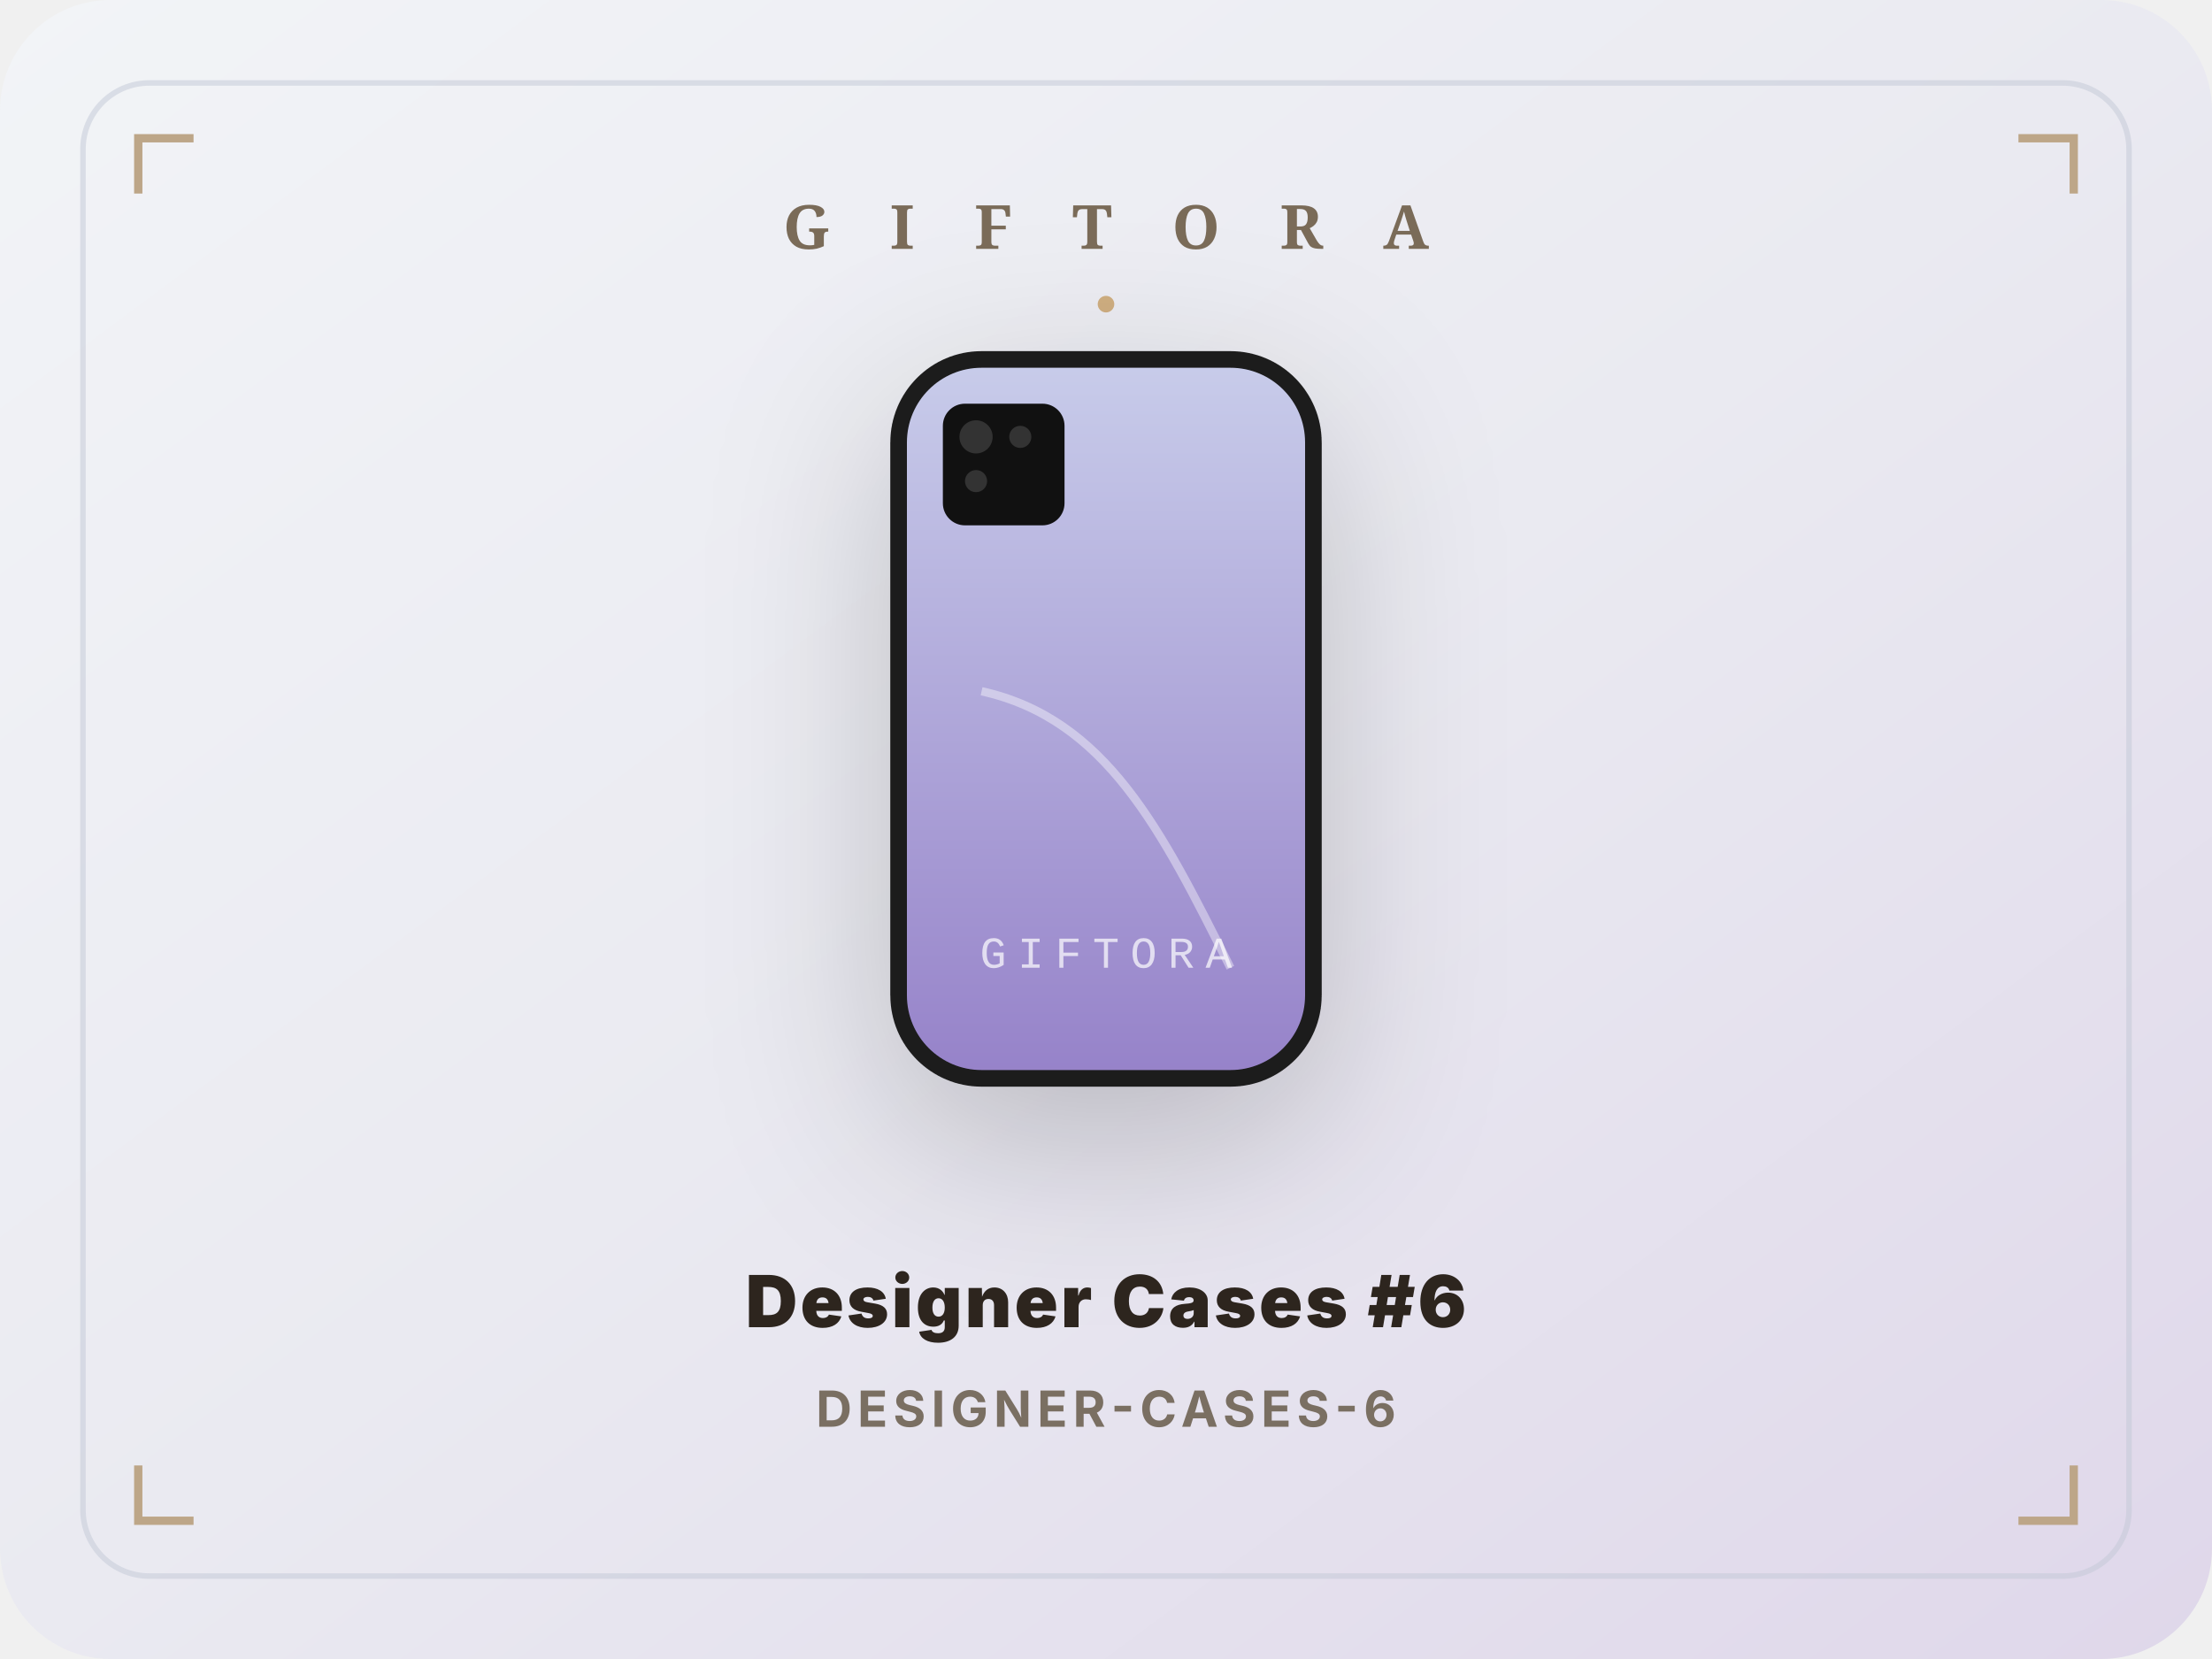
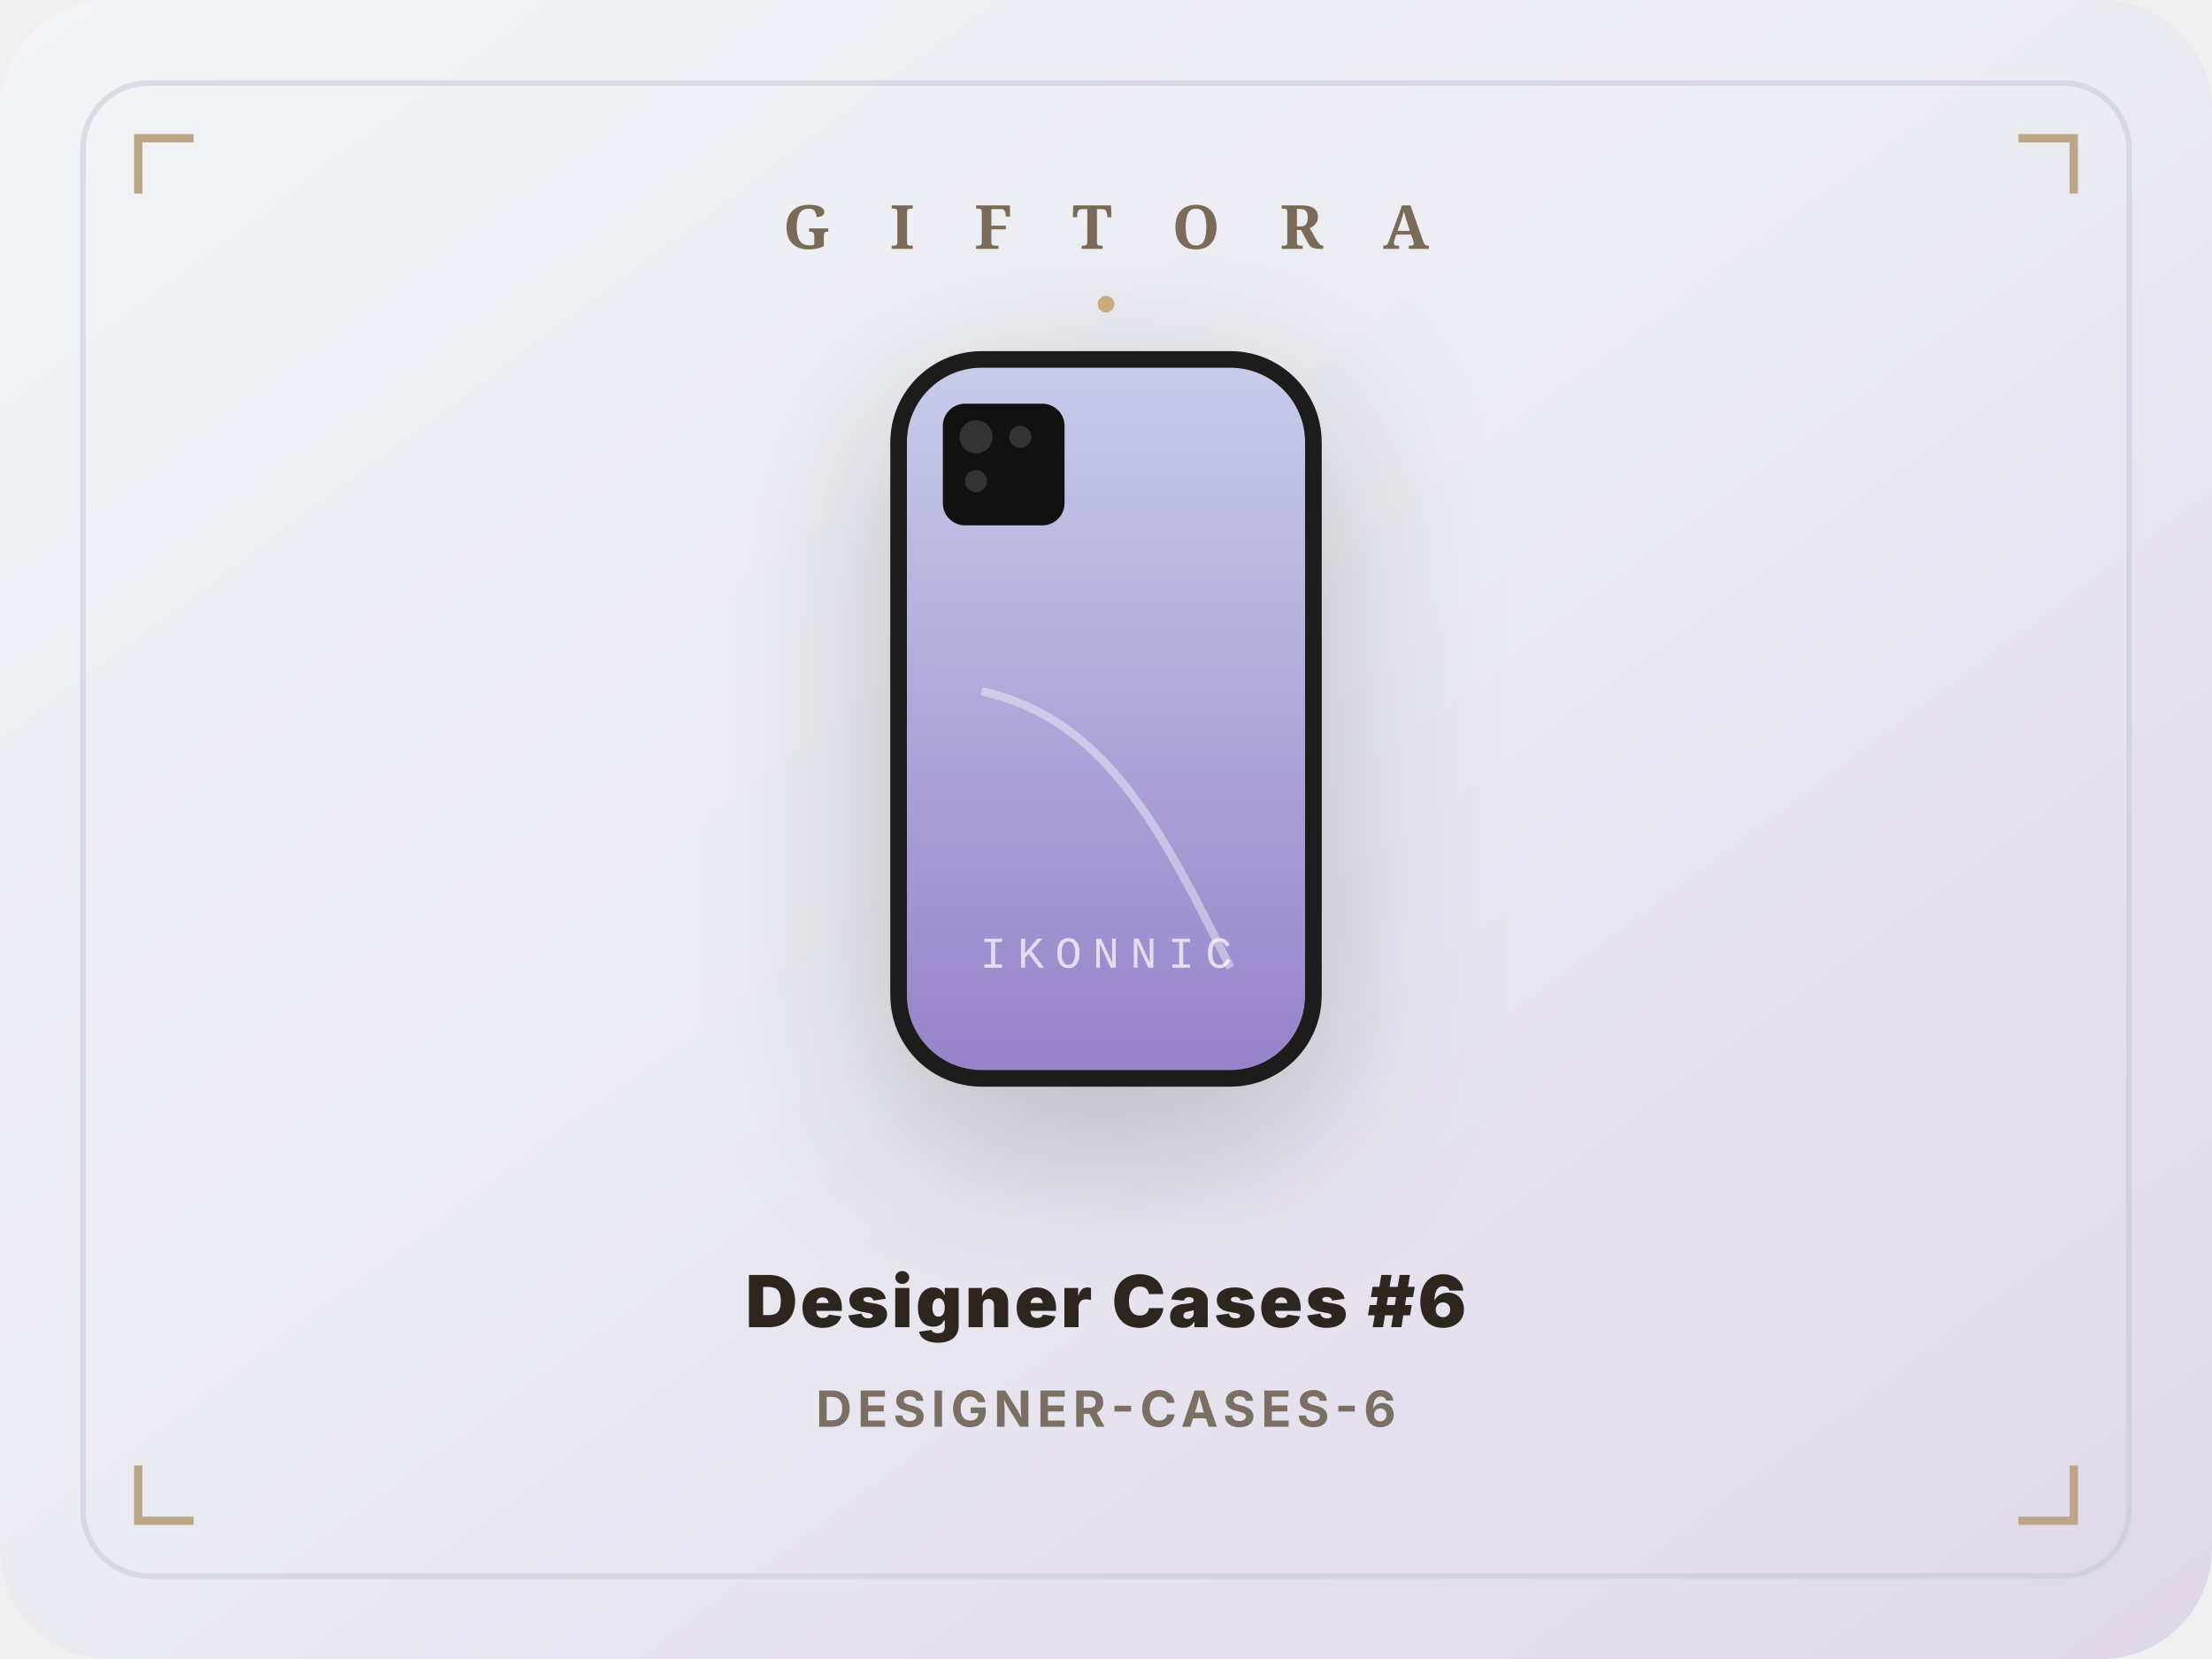
<svg xmlns="http://www.w3.org/2000/svg" viewBox="0 0 400 300" width="100%" height="100%">
  <defs>
    <linearGradient id="grad_designer-cases_5" x1="0%" y1="0%" x2="100%" y2="100%">
      <stop offset="0%" stop-color="hsl(222, 25%, 96%)" />
      <stop offset="50%" stop-color="hsl(242, 20%, 93%)" />
      <stop offset="100%" stop-color="hsl(267, 30%, 88%)" />
    </linearGradient>
    <linearGradient id="mock_grad_designer-cases_5" x1="0%" y1="0%" x2="0%" y2="100%">
      <stop offset="0%" stop-color="hsl(232, 45%, 85%)" />
      <stop offset="100%" stop-color="hsl(257, 40%, 65%)" />
    </linearGradient>
    <linearGradient id="stud_grad" x1="0%" y1="0%" x2="100%" y2="100%">
      <stop offset="0%" stop-color="#ffffff" />
      <stop offset="40%" stop-color="#d4af37" />
      <stop offset="100%" stop-color="#aa7c11" />
    </linearGradient>
  </defs>
  <rect width="400" height="300" rx="20" fill="url(#grad_designer-cases_5)" />
  <rect x="15" y="15" width="370" height="270" rx="12" fill="none" stroke="hsl(222, 20%, 80%)" stroke-width="1" stroke-opacity="0.5" />
  <text x="200" y="45" font-family="'Georgia', serif" font-size="11" font-weight="900" fill="#7a6b58" text-anchor="middle" letter-spacing="4">G I F T O R A</text>
  <circle cx="200" cy="55" r="1.5" fill="#cfae81" />
  <rect x="162.5" y="65.0" width="75" height="130" rx="15" fill="url(#mock_grad_designer-cases_5)" stroke="#1a1a1a" stroke-width="3" filter="drop-shadow(0px 10px 16px rgba(0,0,0,0.2))" />
  <rect x="170.5" y="73.0" width="22" height="22" rx="4" fill="#111111" />
  <circle cx="176.5" cy="79.0" r="3" fill="#333" />
  <circle cx="184.5" cy="79.0" r="2" fill="#333" />
  <circle cx="176.5" cy="87.0" r="2" fill="#333" />
  <path d="M 177.5 125.0 C 200 130 210 150 222.5 175.0" fill="none" stroke="#ffffff" stroke-width="1.5" stroke-opacity="0.4" />
-   <text x="200" y="175" font-family="'Courier New', monospace" font-size="8" fill="#ffffff" fill-opacity="0.7" text-anchor="middle" letter-spacing="2">GIFTORA</text>
+   <text x="200" y="175" font-family="'Courier New', monospace" font-size="8" fill="#ffffff" fill-opacity="0.7" text-anchor="middle" letter-spacing="2">IKONNIC</text>
  <text x="200" y="240" font-family="'Inter', sans-serif" font-size="13" font-weight="900" fill="#2d251e" text-anchor="middle" letter-spacing="0.5">Designer Cases #6</text>
  <text x="200" y="258" font-family="'Inter', sans-serif" font-size="9" font-weight="bold" fill="#7a6f62" text-anchor="middle" letter-spacing="1">DESIGNER-CASES-6</text>
  <path d="M 25 35 L 25 25 L 35 25" fill="none" stroke="#bda688" stroke-width="1.5" />
  <path d="M 375 35 L 375 25 L 365 25" fill="none" stroke="#bda688" stroke-width="1.5" />
  <path d="M 25 265 L 25 275 L 35 275" fill="none" stroke="#bda688" stroke-width="1.5" />
  <path d="M 375 265 L 375 275 L 365 275" fill="none" stroke="#bda688" stroke-width="1.5" />
</svg>
